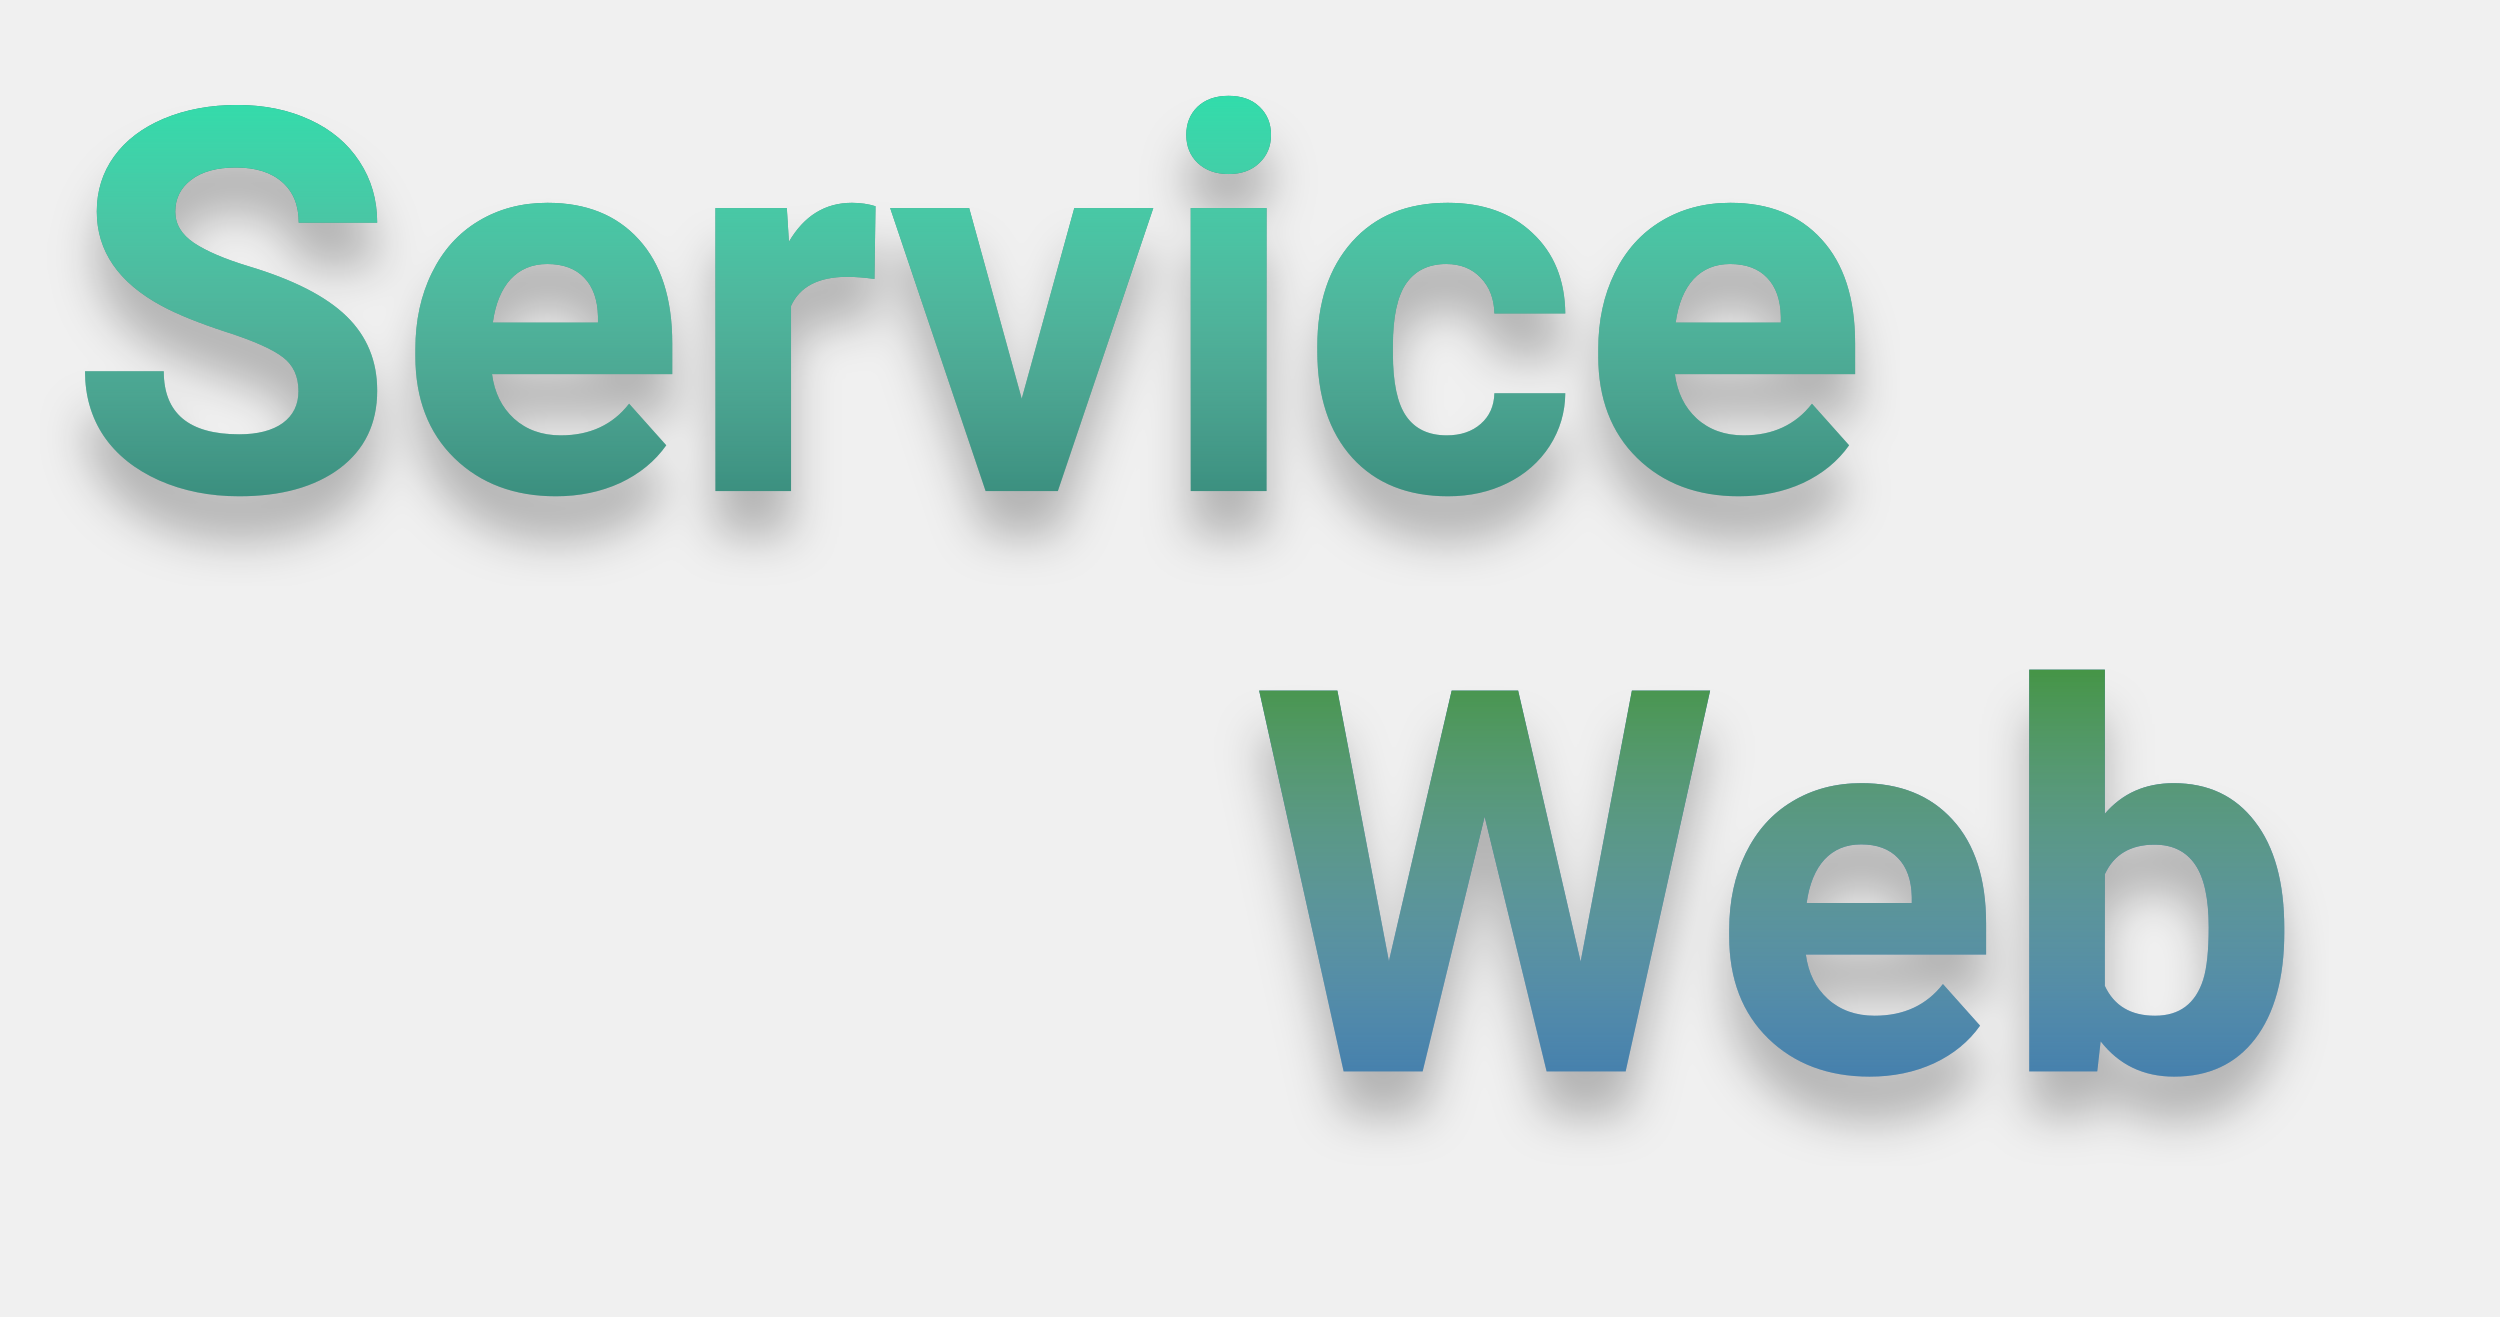
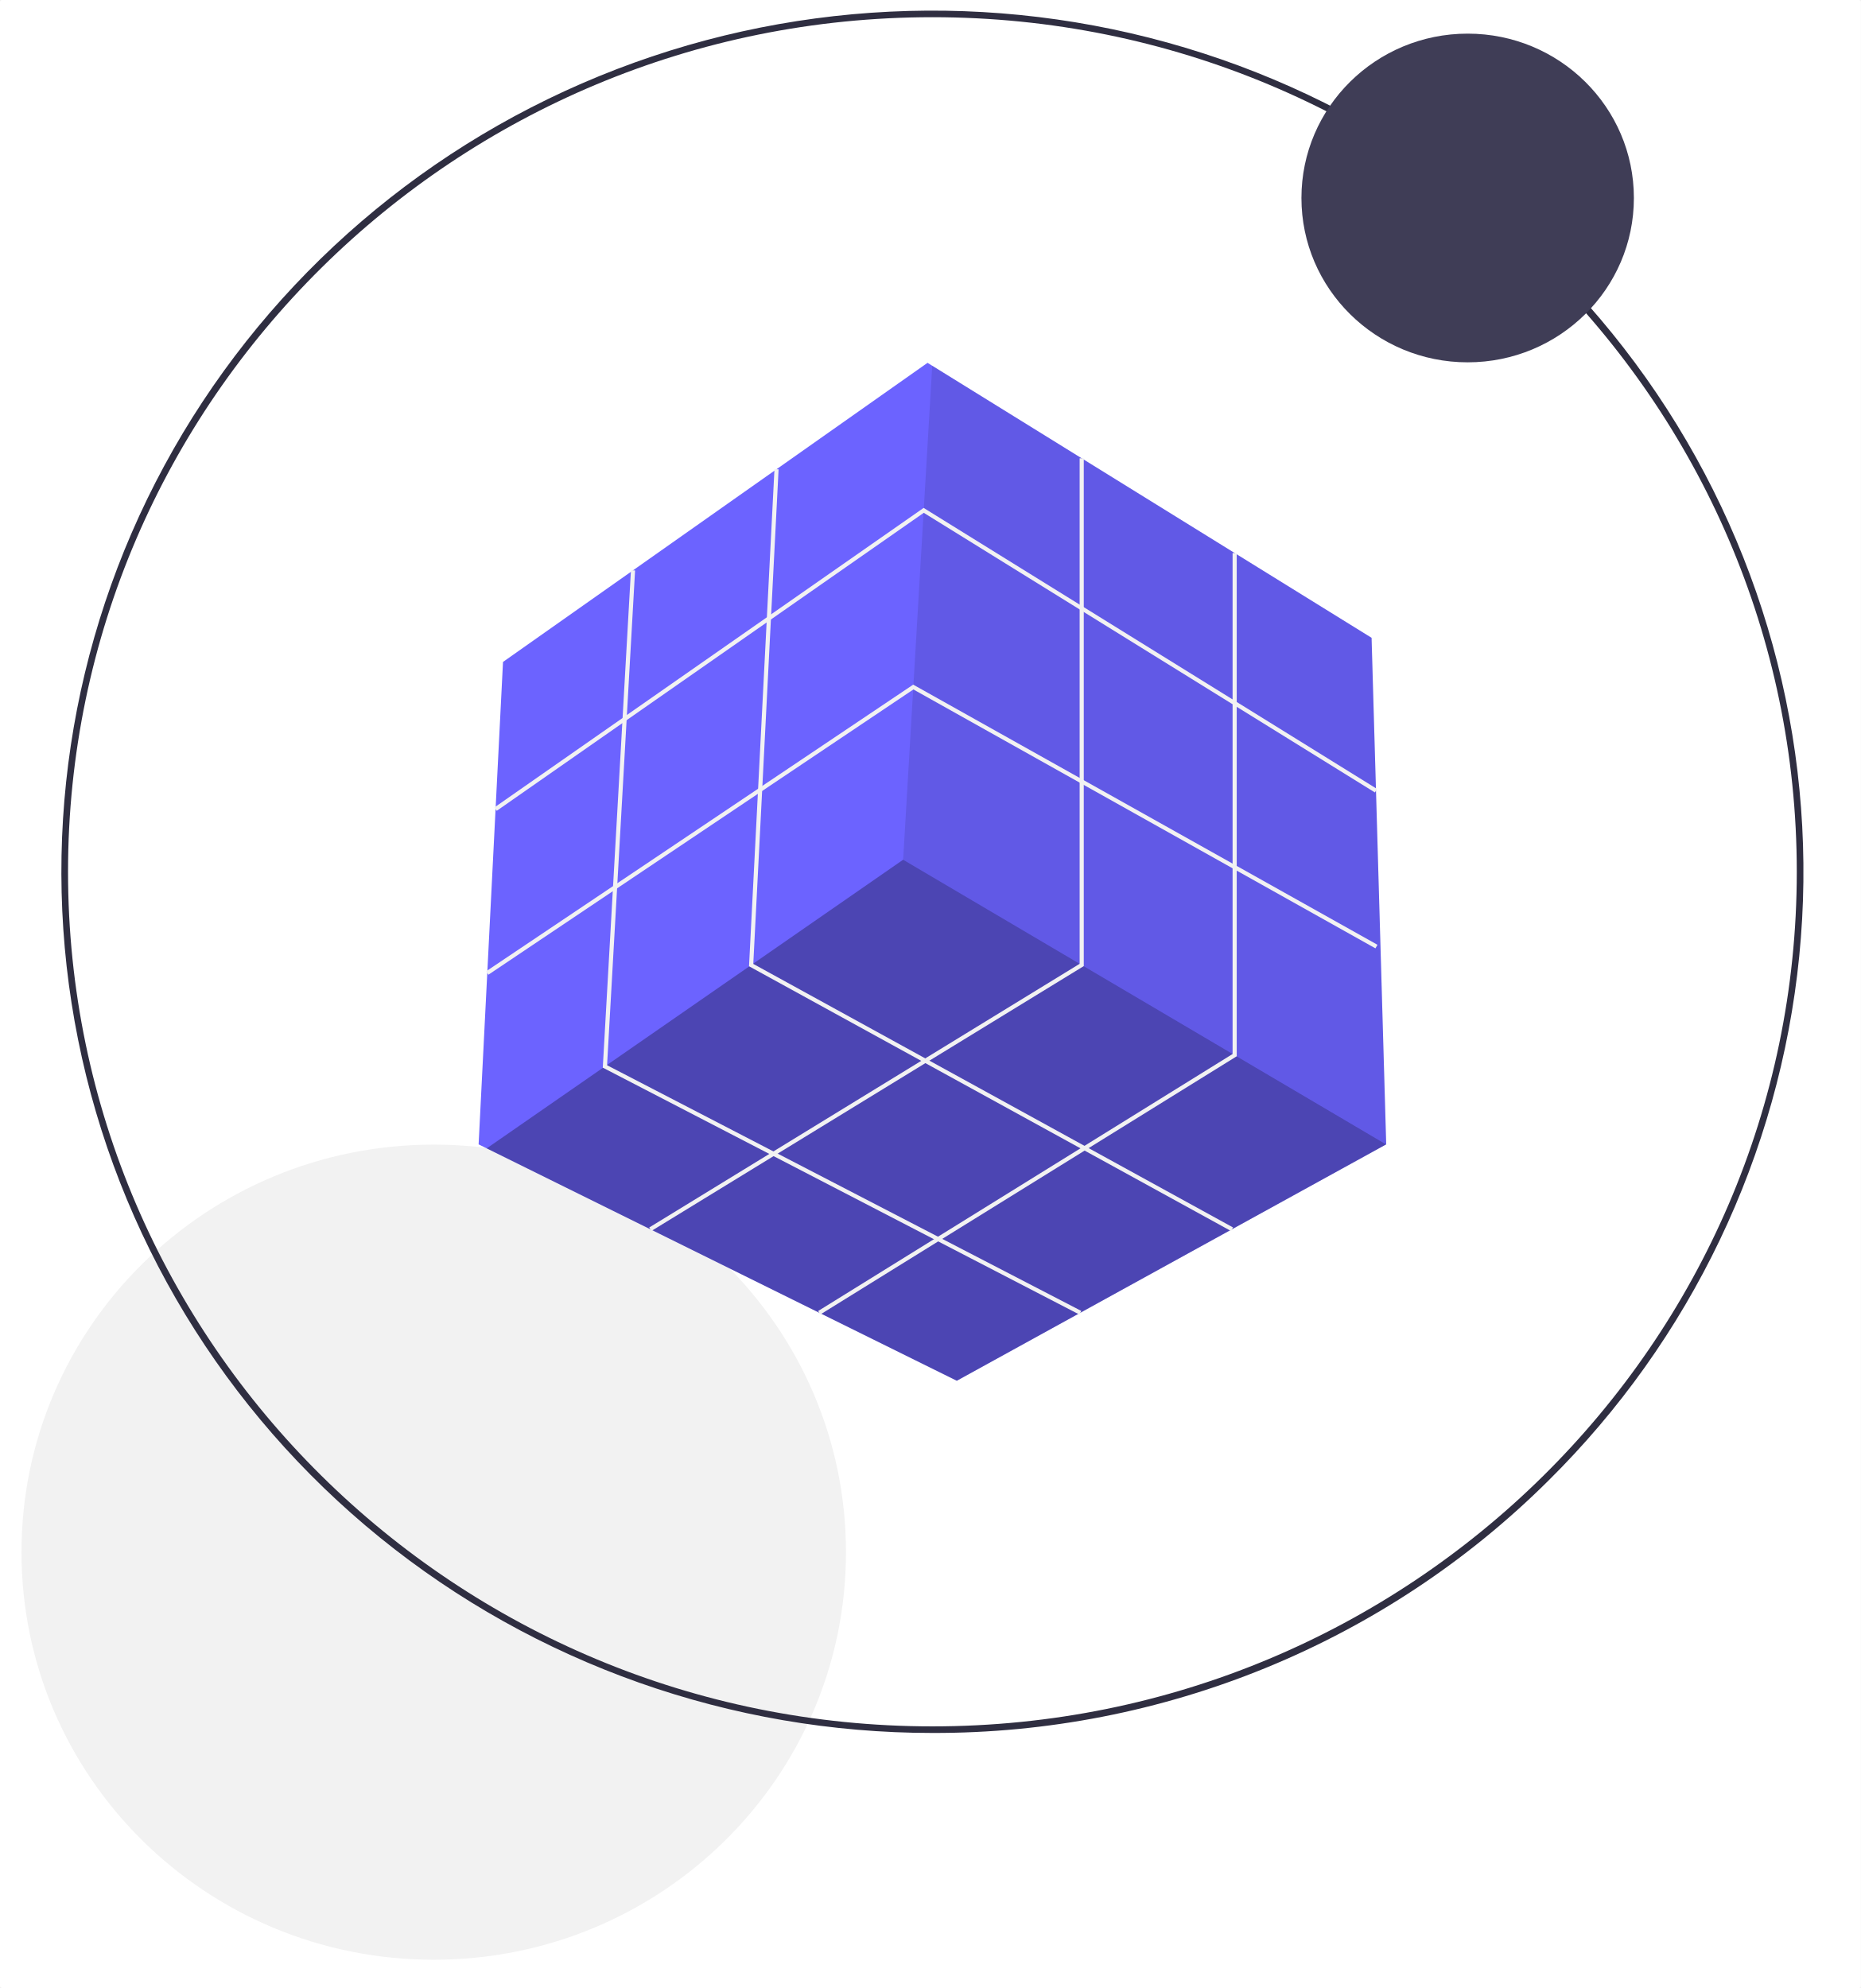
- <svg xmlns="http://www.w3.org/2000/svg" width="112" height="59" viewBox="0 0 112 59" fill="none">
-   <g filter="url(#filter0_d)">
-     <path d="M13.371 17.523C13.371 16.859 13.137 16.352 12.668 16C12.199 15.641 11.355 15.266 10.137 14.875C8.918 14.477 7.953 14.086 7.242 13.703C5.305 12.656 4.336 11.246 4.336 9.473C4.336 8.551 4.594 7.73 5.109 7.012C5.633 6.285 6.379 5.719 7.348 5.312C8.324 4.906 9.418 4.703 10.629 4.703C11.848 4.703 12.934 4.926 13.887 5.371C14.84 5.809 15.578 6.43 16.102 7.234C16.633 8.039 16.898 8.953 16.898 9.977H13.383C13.383 9.195 13.137 8.59 12.645 8.16C12.152 7.723 11.461 7.504 10.57 7.504C9.711 7.504 9.043 7.688 8.566 8.055C8.09 8.414 7.852 8.891 7.852 9.484C7.852 10.039 8.129 10.504 8.684 10.879C9.246 11.254 10.07 11.605 11.156 11.934C13.156 12.535 14.613 13.281 15.527 14.172C16.441 15.062 16.898 16.172 16.898 17.5C16.898 18.977 16.34 20.137 15.223 20.98C14.105 21.816 12.602 22.234 10.711 22.234C9.398 22.234 8.203 21.996 7.125 21.52C6.047 21.035 5.223 20.375 4.652 19.539C4.09 18.703 3.809 17.734 3.809 16.633H7.336C7.336 18.516 8.461 19.457 10.711 19.457C11.547 19.457 12.199 19.289 12.668 18.953C13.137 18.609 13.371 18.133 13.371 17.523ZM24.902 22.234C23.043 22.234 21.527 21.664 20.355 20.523C19.191 19.383 18.609 17.863 18.609 15.965V15.637C18.609 14.363 18.855 13.227 19.348 12.227C19.84 11.219 20.535 10.445 21.434 9.906C22.34 9.359 23.371 9.086 24.527 9.086C26.262 9.086 27.625 9.633 28.617 10.727C29.617 11.82 30.117 13.371 30.117 15.379V16.762H22.043C22.152 17.59 22.48 18.254 23.027 18.754C23.582 19.254 24.281 19.504 25.125 19.504C26.43 19.504 27.449 19.031 28.184 18.086L29.848 19.949C29.34 20.668 28.652 21.23 27.785 21.637C26.918 22.035 25.957 22.234 24.902 22.234ZM24.516 11.828C23.844 11.828 23.297 12.055 22.875 12.508C22.461 12.961 22.195 13.609 22.078 14.453H26.789V14.184C26.773 13.434 26.57 12.855 26.18 12.449C25.789 12.035 25.234 11.828 24.516 11.828ZM39.176 12.496C38.715 12.434 38.309 12.402 37.957 12.402C36.676 12.402 35.836 12.836 35.438 13.703V22H32.051V9.32H35.25L35.344 10.832C36.023 9.668 36.965 9.086 38.168 9.086C38.543 9.086 38.895 9.137 39.223 9.238L39.176 12.496ZM45.773 17.863L48.129 9.32H51.668L47.391 22H44.156L39.879 9.32H43.418L45.773 17.863ZM56.742 22H53.344V9.32H56.742V22ZM53.145 6.039C53.145 5.531 53.312 5.113 53.648 4.785C53.992 4.457 54.457 4.293 55.043 4.293C55.621 4.293 56.082 4.457 56.426 4.785C56.77 5.113 56.941 5.531 56.941 6.039C56.941 6.555 56.766 6.977 56.414 7.305C56.07 7.633 55.613 7.797 55.043 7.797C54.473 7.797 54.012 7.633 53.66 7.305C53.316 6.977 53.145 6.555 53.145 6.039ZM64.816 19.504C65.441 19.504 65.949 19.332 66.34 18.988C66.731 18.645 66.934 18.188 66.949 17.617H70.125C70.117 18.477 69.883 19.266 69.422 19.984C68.961 20.695 68.328 21.25 67.523 21.648C66.727 22.039 65.844 22.234 64.875 22.234C63.062 22.234 61.633 21.66 60.586 20.512C59.539 19.355 59.016 17.762 59.016 15.73V15.508C59.016 13.555 59.535 11.996 60.574 10.832C61.613 9.668 63.039 9.086 64.852 9.086C66.438 9.086 67.707 9.539 68.66 10.445C69.621 11.344 70.109 12.543 70.125 14.043H66.949C66.934 13.387 66.731 12.855 66.34 12.449C65.949 12.035 65.434 11.828 64.793 11.828C64.004 11.828 63.406 12.117 63 12.695C62.602 13.266 62.402 14.195 62.402 15.484V15.836C62.402 17.141 62.602 18.078 63 18.648C63.398 19.219 64.004 19.504 64.816 19.504ZM77.894 22.234C76.035 22.234 74.519 21.664 73.348 20.523C72.184 19.383 71.602 17.863 71.602 15.965V15.637C71.602 14.363 71.848 13.227 72.34 12.227C72.832 11.219 73.527 10.445 74.426 9.906C75.332 9.359 76.363 9.086 77.519 9.086C79.254 9.086 80.617 9.633 81.609 10.727C82.609 11.82 83.109 13.371 83.109 15.379V16.762H75.035C75.144 17.59 75.473 18.254 76.019 18.754C76.574 19.254 77.273 19.504 78.117 19.504C79.422 19.504 80.441 19.031 81.176 18.086L82.84 19.949C82.332 20.668 81.644 21.23 80.777 21.637C79.91 22.035 78.949 22.234 77.894 22.234ZM77.508 11.828C76.836 11.828 76.289 12.055 75.867 12.508C75.453 12.961 75.188 13.609 75.07 14.453H79.781V14.184C79.766 13.434 79.562 12.855 79.172 12.449C78.781 12.035 78.227 11.828 77.508 11.828Z" fill="#147362" />
-     <path d="M13.371 17.523C13.371 16.859 13.137 16.352 12.668 16C12.199 15.641 11.355 15.266 10.137 14.875C8.918 14.477 7.953 14.086 7.242 13.703C5.305 12.656 4.336 11.246 4.336 9.473C4.336 8.551 4.594 7.73 5.109 7.012C5.633 6.285 6.379 5.719 7.348 5.312C8.324 4.906 9.418 4.703 10.629 4.703C11.848 4.703 12.934 4.926 13.887 5.371C14.84 5.809 15.578 6.43 16.102 7.234C16.633 8.039 16.898 8.953 16.898 9.977H13.383C13.383 9.195 13.137 8.59 12.645 8.16C12.152 7.723 11.461 7.504 10.57 7.504C9.711 7.504 9.043 7.688 8.566 8.055C8.09 8.414 7.852 8.891 7.852 9.484C7.852 10.039 8.129 10.504 8.684 10.879C9.246 11.254 10.07 11.605 11.156 11.934C13.156 12.535 14.613 13.281 15.527 14.172C16.441 15.062 16.898 16.172 16.898 17.5C16.898 18.977 16.34 20.137 15.223 20.98C14.105 21.816 12.602 22.234 10.711 22.234C9.398 22.234 8.203 21.996 7.125 21.52C6.047 21.035 5.223 20.375 4.652 19.539C4.09 18.703 3.809 17.734 3.809 16.633H7.336C7.336 18.516 8.461 19.457 10.711 19.457C11.547 19.457 12.199 19.289 12.668 18.953C13.137 18.609 13.371 18.133 13.371 17.523ZM24.902 22.234C23.043 22.234 21.527 21.664 20.355 20.523C19.191 19.383 18.609 17.863 18.609 15.965V15.637C18.609 14.363 18.855 13.227 19.348 12.227C19.84 11.219 20.535 10.445 21.434 9.906C22.34 9.359 23.371 9.086 24.527 9.086C26.262 9.086 27.625 9.633 28.617 10.727C29.617 11.82 30.117 13.371 30.117 15.379V16.762H22.043C22.152 17.59 22.48 18.254 23.027 18.754C23.582 19.254 24.281 19.504 25.125 19.504C26.43 19.504 27.449 19.031 28.184 18.086L29.848 19.949C29.34 20.668 28.652 21.23 27.785 21.637C26.918 22.035 25.957 22.234 24.902 22.234ZM24.516 11.828C23.844 11.828 23.297 12.055 22.875 12.508C22.461 12.961 22.195 13.609 22.078 14.453H26.789V14.184C26.773 13.434 26.57 12.855 26.18 12.449C25.789 12.035 25.234 11.828 24.516 11.828ZM39.176 12.496C38.715 12.434 38.309 12.402 37.957 12.402C36.676 12.402 35.836 12.836 35.438 13.703V22H32.051V9.32H35.25L35.344 10.832C36.023 9.668 36.965 9.086 38.168 9.086C38.543 9.086 38.895 9.137 39.223 9.238L39.176 12.496ZM45.773 17.863L48.129 9.32H51.668L47.391 22H44.156L39.879 9.32H43.418L45.773 17.863ZM56.742 22H53.344V9.32H56.742V22ZM53.145 6.039C53.145 5.531 53.312 5.113 53.648 4.785C53.992 4.457 54.457 4.293 55.043 4.293C55.621 4.293 56.082 4.457 56.426 4.785C56.77 5.113 56.941 5.531 56.941 6.039C56.941 6.555 56.766 6.977 56.414 7.305C56.07 7.633 55.613 7.797 55.043 7.797C54.473 7.797 54.012 7.633 53.66 7.305C53.316 6.977 53.145 6.555 53.145 6.039ZM64.816 19.504C65.441 19.504 65.949 19.332 66.34 18.988C66.731 18.645 66.934 18.188 66.949 17.617H70.125C70.117 18.477 69.883 19.266 69.422 19.984C68.961 20.695 68.328 21.25 67.523 21.648C66.727 22.039 65.844 22.234 64.875 22.234C63.062 22.234 61.633 21.66 60.586 20.512C59.539 19.355 59.016 17.762 59.016 15.73V15.508C59.016 13.555 59.535 11.996 60.574 10.832C61.613 9.668 63.039 9.086 64.852 9.086C66.438 9.086 67.707 9.539 68.66 10.445C69.621 11.344 70.109 12.543 70.125 14.043H66.949C66.934 13.387 66.731 12.855 66.34 12.449C65.949 12.035 65.434 11.828 64.793 11.828C64.004 11.828 63.406 12.117 63 12.695C62.602 13.266 62.402 14.195 62.402 15.484V15.836C62.402 17.141 62.602 18.078 63 18.648C63.398 19.219 64.004 19.504 64.816 19.504ZM77.894 22.234C76.035 22.234 74.519 21.664 73.348 20.523C72.184 19.383 71.602 17.863 71.602 15.965V15.637C71.602 14.363 71.848 13.227 72.34 12.227C72.832 11.219 73.527 10.445 74.426 9.906C75.332 9.359 76.363 9.086 77.519 9.086C79.254 9.086 80.617 9.633 81.609 10.727C82.609 11.82 83.109 13.371 83.109 15.379V16.762H75.035C75.144 17.59 75.473 18.254 76.019 18.754C76.574 19.254 77.273 19.504 78.117 19.504C79.422 19.504 80.441 19.031 81.176 18.086L82.84 19.949C82.332 20.668 81.644 21.23 80.777 21.637C79.91 22.035 78.949 22.234 77.894 22.234ZM77.508 11.828C76.836 11.828 76.289 12.055 75.867 12.508C75.453 12.961 75.188 13.609 75.07 14.453H79.781V14.184C79.766 13.434 79.562 12.855 79.172 12.449C78.781 12.035 78.227 11.828 77.508 11.828Z" fill="url(#paint0_linear)" />
-   </g>
-   <g filter="url(#filter1_d)">
-     <path d="M70.812 43.078L73.109 30.938H76.613L72.828 48H69.289L66.512 36.586L63.734 48H60.195L56.41 30.938H59.914L62.223 43.055L65.035 30.938H68.012L70.812 43.078ZM83.762 48.234C81.902 48.234 80.387 47.664 79.215 46.523C78.051 45.383 77.469 43.863 77.469 41.965V41.637C77.469 40.363 77.715 39.227 78.207 38.227C78.699 37.219 79.394 36.445 80.293 35.906C81.199 35.359 82.231 35.086 83.387 35.086C85.121 35.086 86.484 35.633 87.477 36.727C88.477 37.82 88.977 39.371 88.977 41.379V42.762H80.902C81.012 43.59 81.34 44.254 81.887 44.754C82.441 45.254 83.141 45.504 83.984 45.504C85.289 45.504 86.309 45.031 87.043 44.086L88.707 45.949C88.199 46.668 87.512 47.23 86.644 47.637C85.777 48.035 84.816 48.234 83.762 48.234ZM83.375 37.828C82.703 37.828 82.156 38.055 81.734 38.508C81.32 38.961 81.055 39.609 80.938 40.453H85.648V40.184C85.633 39.434 85.43 38.855 85.039 38.449C84.648 38.035 84.094 37.828 83.375 37.828ZM102.336 41.777C102.336 43.809 101.902 45.395 101.035 46.535C100.168 47.668 98.957 48.234 97.402 48.234C96.027 48.234 94.93 47.707 94.109 46.652L93.957 48H90.91V30H94.297V36.457C95.078 35.543 96.106 35.086 97.379 35.086C98.926 35.086 100.137 35.656 101.012 36.797C101.895 37.93 102.336 39.527 102.336 41.59V41.777ZM98.949 41.531C98.949 40.25 98.746 39.316 98.34 38.73C97.934 38.137 97.328 37.84 96.523 37.84C95.445 37.84 94.703 38.281 94.297 39.164V44.168C94.711 45.059 95.461 45.504 96.547 45.504C97.641 45.504 98.359 44.965 98.703 43.887C98.867 43.371 98.949 42.586 98.949 41.531Z" fill="#2065A4" />
-     <path d="M70.812 43.078L73.109 30.938H76.613L72.828 48H69.289L66.512 36.586L63.734 48H60.195L56.41 30.938H59.914L62.223 43.055L65.035 30.938H68.012L70.812 43.078ZM83.762 48.234C81.902 48.234 80.387 47.664 79.215 46.523C78.051 45.383 77.469 43.863 77.469 41.965V41.637C77.469 40.363 77.715 39.227 78.207 38.227C78.699 37.219 79.394 36.445 80.293 35.906C81.199 35.359 82.231 35.086 83.387 35.086C85.121 35.086 86.484 35.633 87.477 36.727C88.477 37.82 88.977 39.371 88.977 41.379V42.762H80.902C81.012 43.59 81.34 44.254 81.887 44.754C82.441 45.254 83.141 45.504 83.984 45.504C85.289 45.504 86.309 45.031 87.043 44.086L88.707 45.949C88.199 46.668 87.512 47.23 86.644 47.637C85.777 48.035 84.816 48.234 83.762 48.234ZM83.375 37.828C82.703 37.828 82.156 38.055 81.734 38.508C81.32 38.961 81.055 39.609 80.938 40.453H85.648V40.184C85.633 39.434 85.43 38.855 85.039 38.449C84.648 38.035 84.094 37.828 83.375 37.828ZM102.336 41.777C102.336 43.809 101.902 45.395 101.035 46.535C100.168 47.668 98.957 48.234 97.402 48.234C96.027 48.234 94.93 47.707 94.109 46.652L93.957 48H90.91V30H94.297V36.457C95.078 35.543 96.106 35.086 97.379 35.086C98.926 35.086 100.137 35.656 101.012 36.797C101.895 37.93 102.336 39.527 102.336 41.59V41.777ZM98.949 41.531C98.949 40.25 98.746 39.316 98.34 38.73C97.934 38.137 97.328 37.84 96.523 37.84C95.445 37.84 94.703 38.281 94.297 39.164V44.168C94.711 45.059 95.461 45.504 96.547 45.504C97.641 45.504 98.359 44.965 98.703 43.887C98.867 43.371 98.949 42.586 98.949 41.531Z" fill="url(#paint1_linear)" />
+ <svg xmlns="http://www.w3.org/2000/svg" width="16280" height="17394" viewBox="0 0 16280 17394" fill="none">
+   <g clip-path="url(#clip0)">
+     <rect width="16280" height="17394" rx="18" fill="white" />
+     <g clip-path="url(#clip1)">
+       <path d="M3794.46 17146.8C5786.25 17146.8 7400.92 15550.2 7400.92 13580.7C7400.92 11611.3 5786.25 10014.7 3794.46 10014.7C1802.67 10014.7 188 11611.3 188 13580.7C188 15550.2 1802.67 17146.8 3794.46 17146.8Z" fill="#F2F2F2" />
+       <path d="M8157.11 15162.5C6394.16 15162.5 4685.74 14558 3322.95 13452.2C1960.16 12346.3 1027.32 10807.4 683.384 9097.68C339.443 7387.97 605.68 5613.24 1436.73 4075.87C2267.78 2538.5 3612.22 1333.61 5240.98 666.515C6869.74 -0.583 8682.04 -88.62 10369.1 417.403C12056.1 923.427 13513.5 1992.2 14493 3441.62C15472.4 4891.04 15913.3 6631.43 15740.5 8366.24C15567.7 10101.1 14791.9 11722.9 13545.3 12955.6C12839.4 13657.4 11999.7 14213.9 11074.8 14592.7C10149.9 14971.5 9158.2 15165.2 8157.11 15162.5V15162.5ZM8157.11 150.516C3987.46 150.516 595.181 3504.77 595.181 7627.72C595.181 11750.7 3987.46 15104.9 8157.11 15104.9C12326.8 15104.9 15719 11750.7 15719 7627.72C15719 3504.77 12326.8 150.516 8157.11 150.516V150.516Z" fill="#2F2E41" />
+       <path d="M12127.1 10012.6L12126.3 10013L8370.57 12080.9L4257.96 10047.6L4187.09 10012.6L4400.53 5791.59L8114.42 3174.56L8155.41 3199.89L11999.1 5580.54L12127.1 10012.6Z" fill="#6C63FF" />
+       <path opacity="0.3" d="M12126.3 10013L8370.57 12080.9L4257.96 10047.6L7900.98 7522.21L12126.3 10013Z" fill="black" />
+       <path opacity="0.1" d="M12127.1 10012.6L7900.98 7522.21L8155.41 3199.9L11999.1 5580.54L12127.1 10012.6Z" fill="black" />
+       <path d="M4345.86 7094.08L4324.99 7064.87L8080.34 4443.89L12047.3 6903.21L12028.1 6933.52L8081.5 4486.83L4345.86 7094.08Z" fill="#F2F2F2" />
+       <path d="M4273.07 8528.08L4252.77 8498.51L7989.06 5990.26L7998.85 5995.76L12050.7 8266.43L12032.8 8297.55L7990.78 6032.34L4273.07 8528.08Z" fill="#F2F2F2" />
+       <path d="M5698.65 10770.4L5679.6 10740L9445.15 8432.85V4009.93H9481.31V8452.76L5698.65 10770.4Z" fill="#F2F2F2" />
+       <path d="M7176.62 11501L7157.41 11470.7L10783.2 9222.04V4838.65H10819.4V9241.83L7176.62 11501Z" fill="#F2F2F2" />
+       <path d="M10769.5 10770.8L6552.73 8454.15L6553.33 8443.01L6775.31 4104.57L6811.42 4106.39L6590.01 8433.69L10787.1 10739.6L10769.5 10770.8Z" fill="#F2F2F2" />
+       <path d="M9442.86 11501.7L5273.4 9341.22L5274.05 9329.75L5519.84 4989.15L5555.95 4991.15L5310.84 9320.25L9459.66 11470L9442.86 11501.7Z" fill="#F2F2F2" />
+       <path d="M12839.7 3170.17C13642.8 3170.17 14293.9 2526.38 14293.9 1732.24C14293.9 938.097 13642.8 294.317 12839.7 294.317C12036.6 294.317 11385.5 938.097 11385.5 1732.24C11385.5 2526.38 12036.6 3170.17 12839.7 3170.17Z" fill="#3F3D56" />
+     </g>
  </g>
  <defs>
-     <filter id="filter0_d" x="1.809" y="4.293" width="83.301" height="21.941" filterUnits="userSpaceOnUse" color-interpolation-filters="sRGB">
-       <feFlood flood-opacity="0" result="BackgroundImageFix" />
-       <feColorMatrix in="SourceAlpha" type="matrix" values="0 0 0 0 0 0 0 0 0 0 0 0 0 0 0 0 0 0 127 0" />
-       <feOffset dy="2" />
-       <feGaussianBlur stdDeviation="1" />
-       <feColorMatrix type="matrix" values="0 0 0 0 0 0 0 0 0 0 0 0 0 0 0 0 0 0 0.25 0" />
-       <feBlend mode="normal" in2="BackgroundImageFix" result="effect1_dropShadow" />
-       <feBlend mode="normal" in="SourceGraphic" in2="effect1_dropShadow" result="shape" />
-     </filter>
-     <filter id="filter1_d" x="54.41" y="30" width="49.926" height="22.234" filterUnits="userSpaceOnUse" color-interpolation-filters="sRGB">
-       <feFlood flood-opacity="0" result="BackgroundImageFix" />
-       <feColorMatrix in="SourceAlpha" type="matrix" values="0 0 0 0 0 0 0 0 0 0 0 0 0 0 0 0 0 0 127 0" />
-       <feOffset dy="2" />
-       <feGaussianBlur stdDeviation="1" />
-       <feColorMatrix type="matrix" values="0 0 0 0 0 0 0 0 0 0 0 0 0 0 0 0 0 0 0.25 0" />
-       <feBlend mode="normal" in2="BackgroundImageFix" result="effect1_dropShadow" />
-       <feBlend mode="normal" in="SourceGraphic" in2="effect1_dropShadow" result="shape" />
-     </filter>
-     <linearGradient id="paint0_linear" x1="43.5" y1="0" x2="43.5" y2="28" gradientUnits="userSpaceOnUse">
-       <stop stop-color="#12EDAB" />
-       <stop offset="1" stop-color="white" stop-opacity="0" />
-     </linearGradient>
-     <linearGradient id="paint1_linear" x1="80" y1="26" x2="80" y2="54" gradientUnits="userSpaceOnUse">
-       <stop stop-color="#2D8C15" />
-       <stop offset="1" stop-color="white" stop-opacity="0" />
-     </linearGradient>
+     <clipPath id="clip0">
+       <rect width="16280" height="17394" rx="18" fill="white" />
+     </clipPath>
+     <clipPath id="clip1">
+       <rect width="25856" height="17301" fill="white" transform="translate(188 93)" />
+     </clipPath>
  </defs>
</svg>
